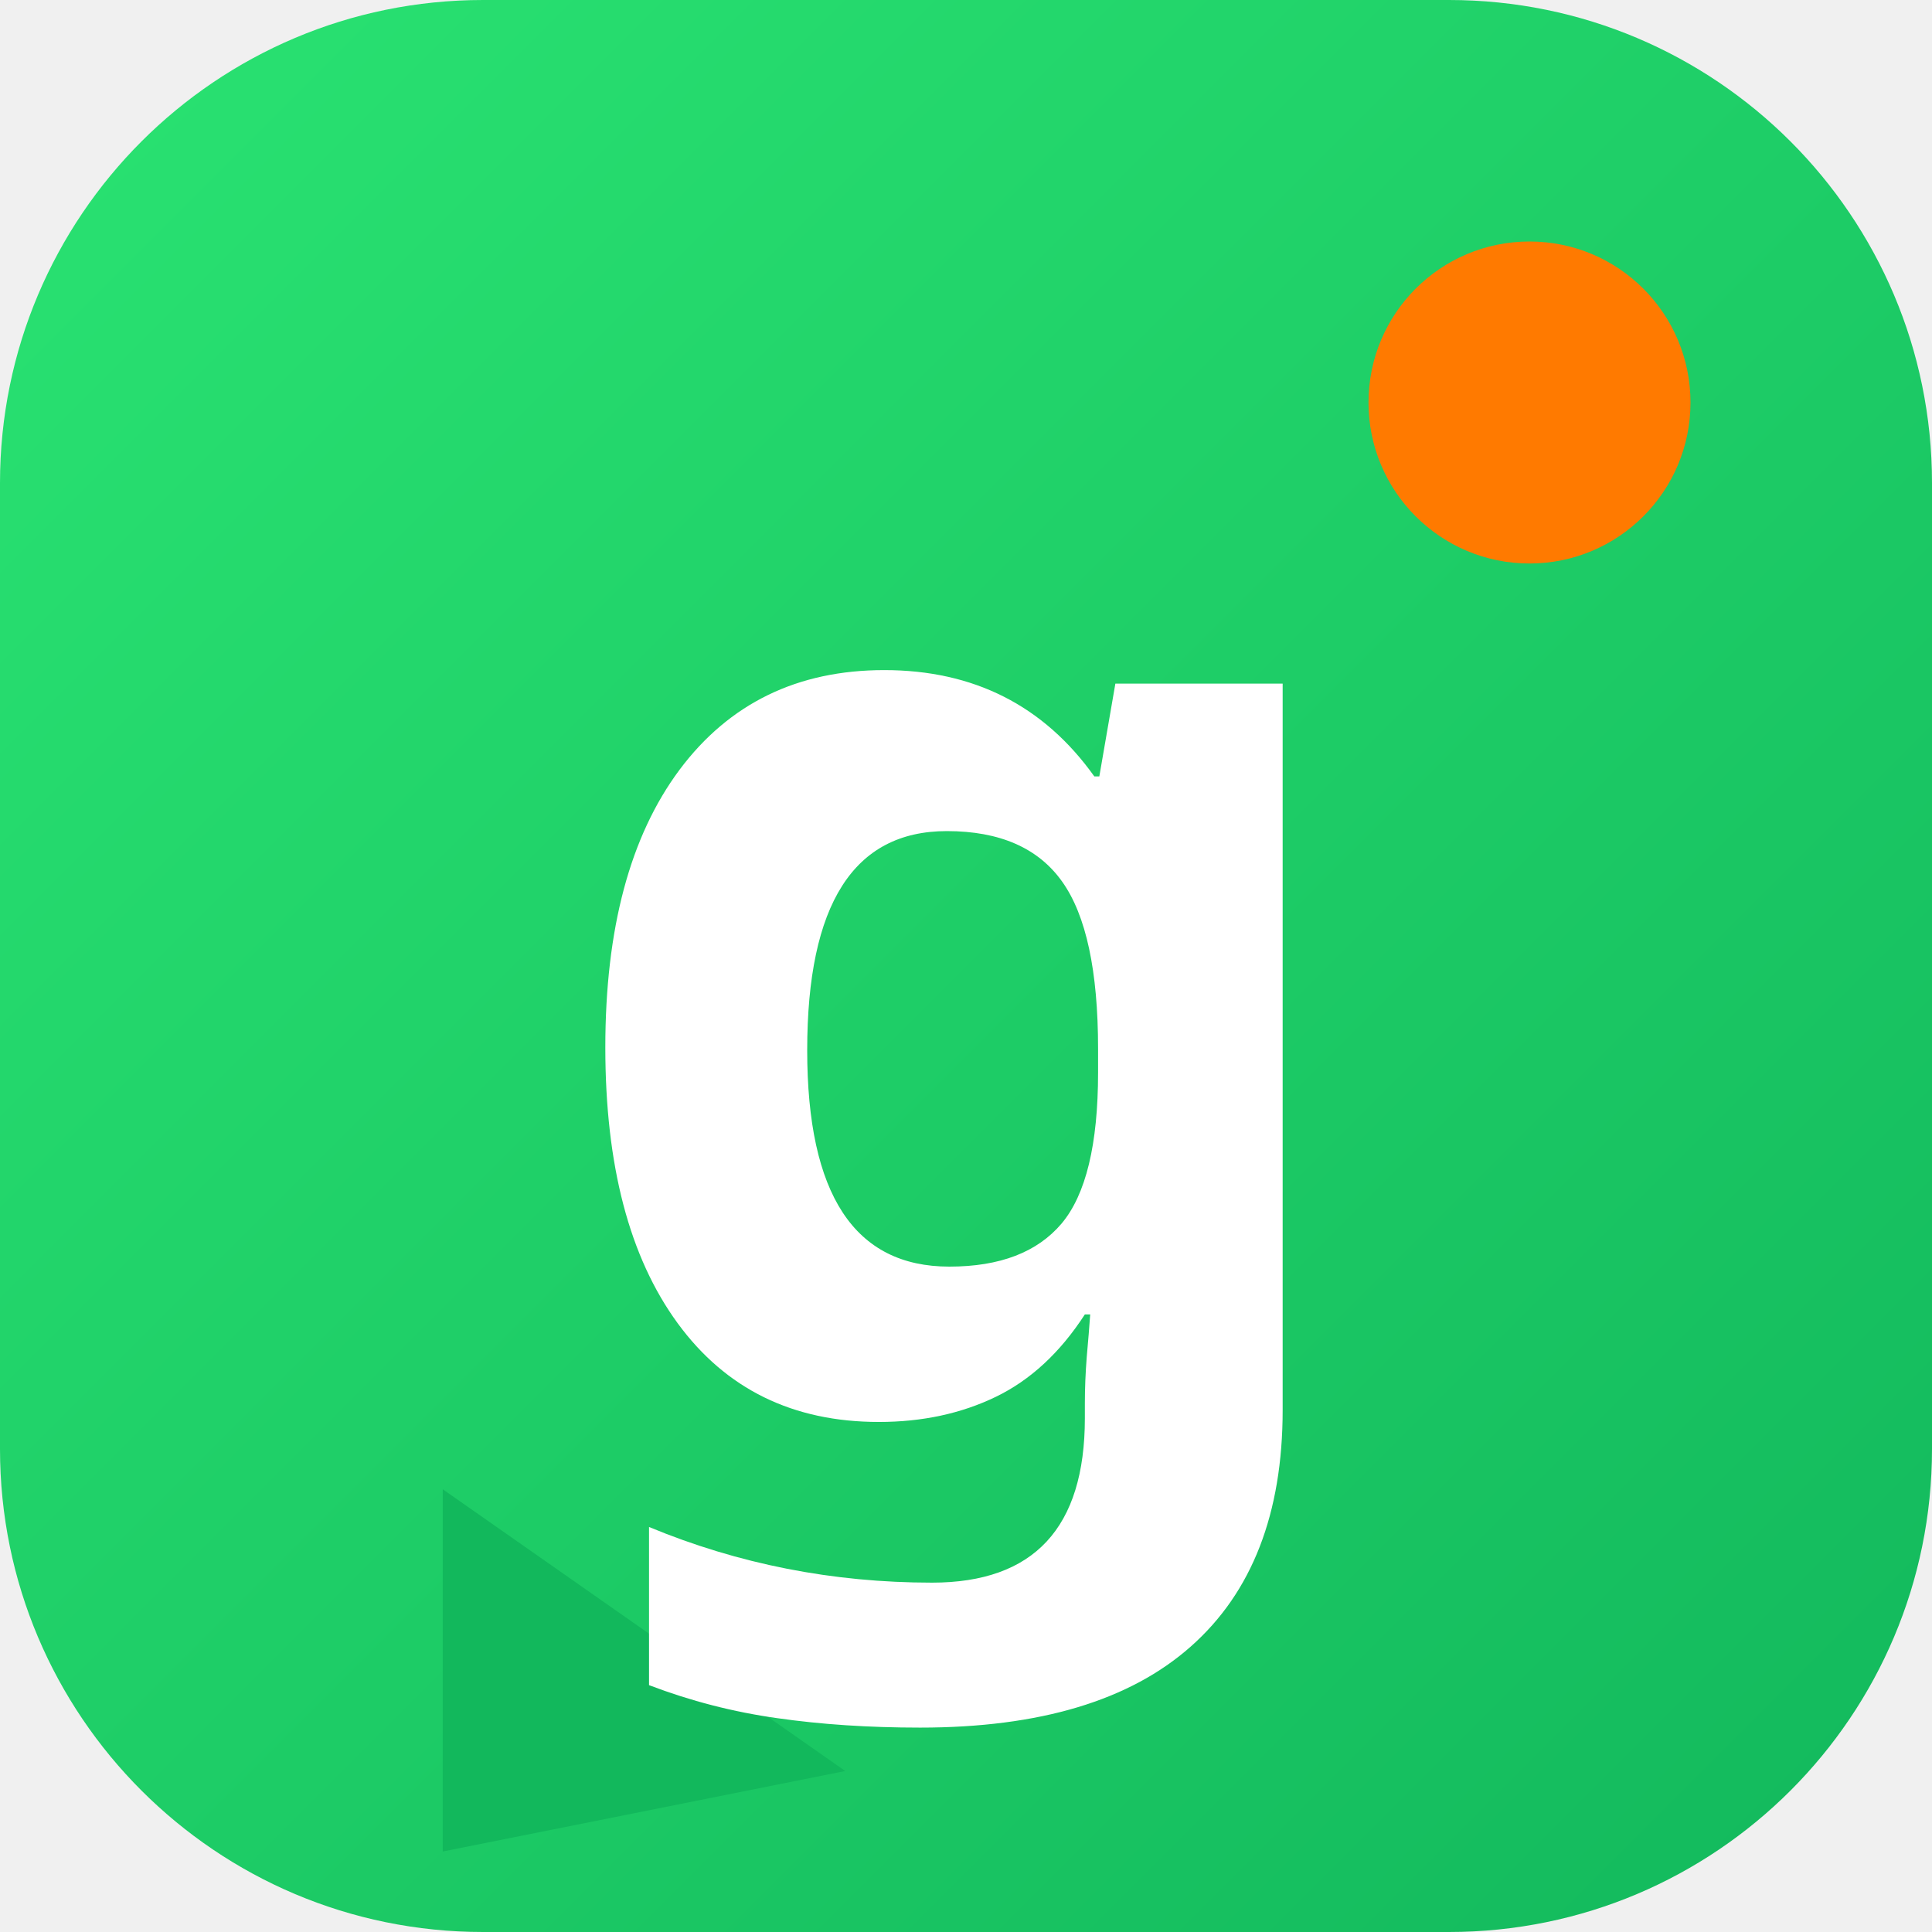
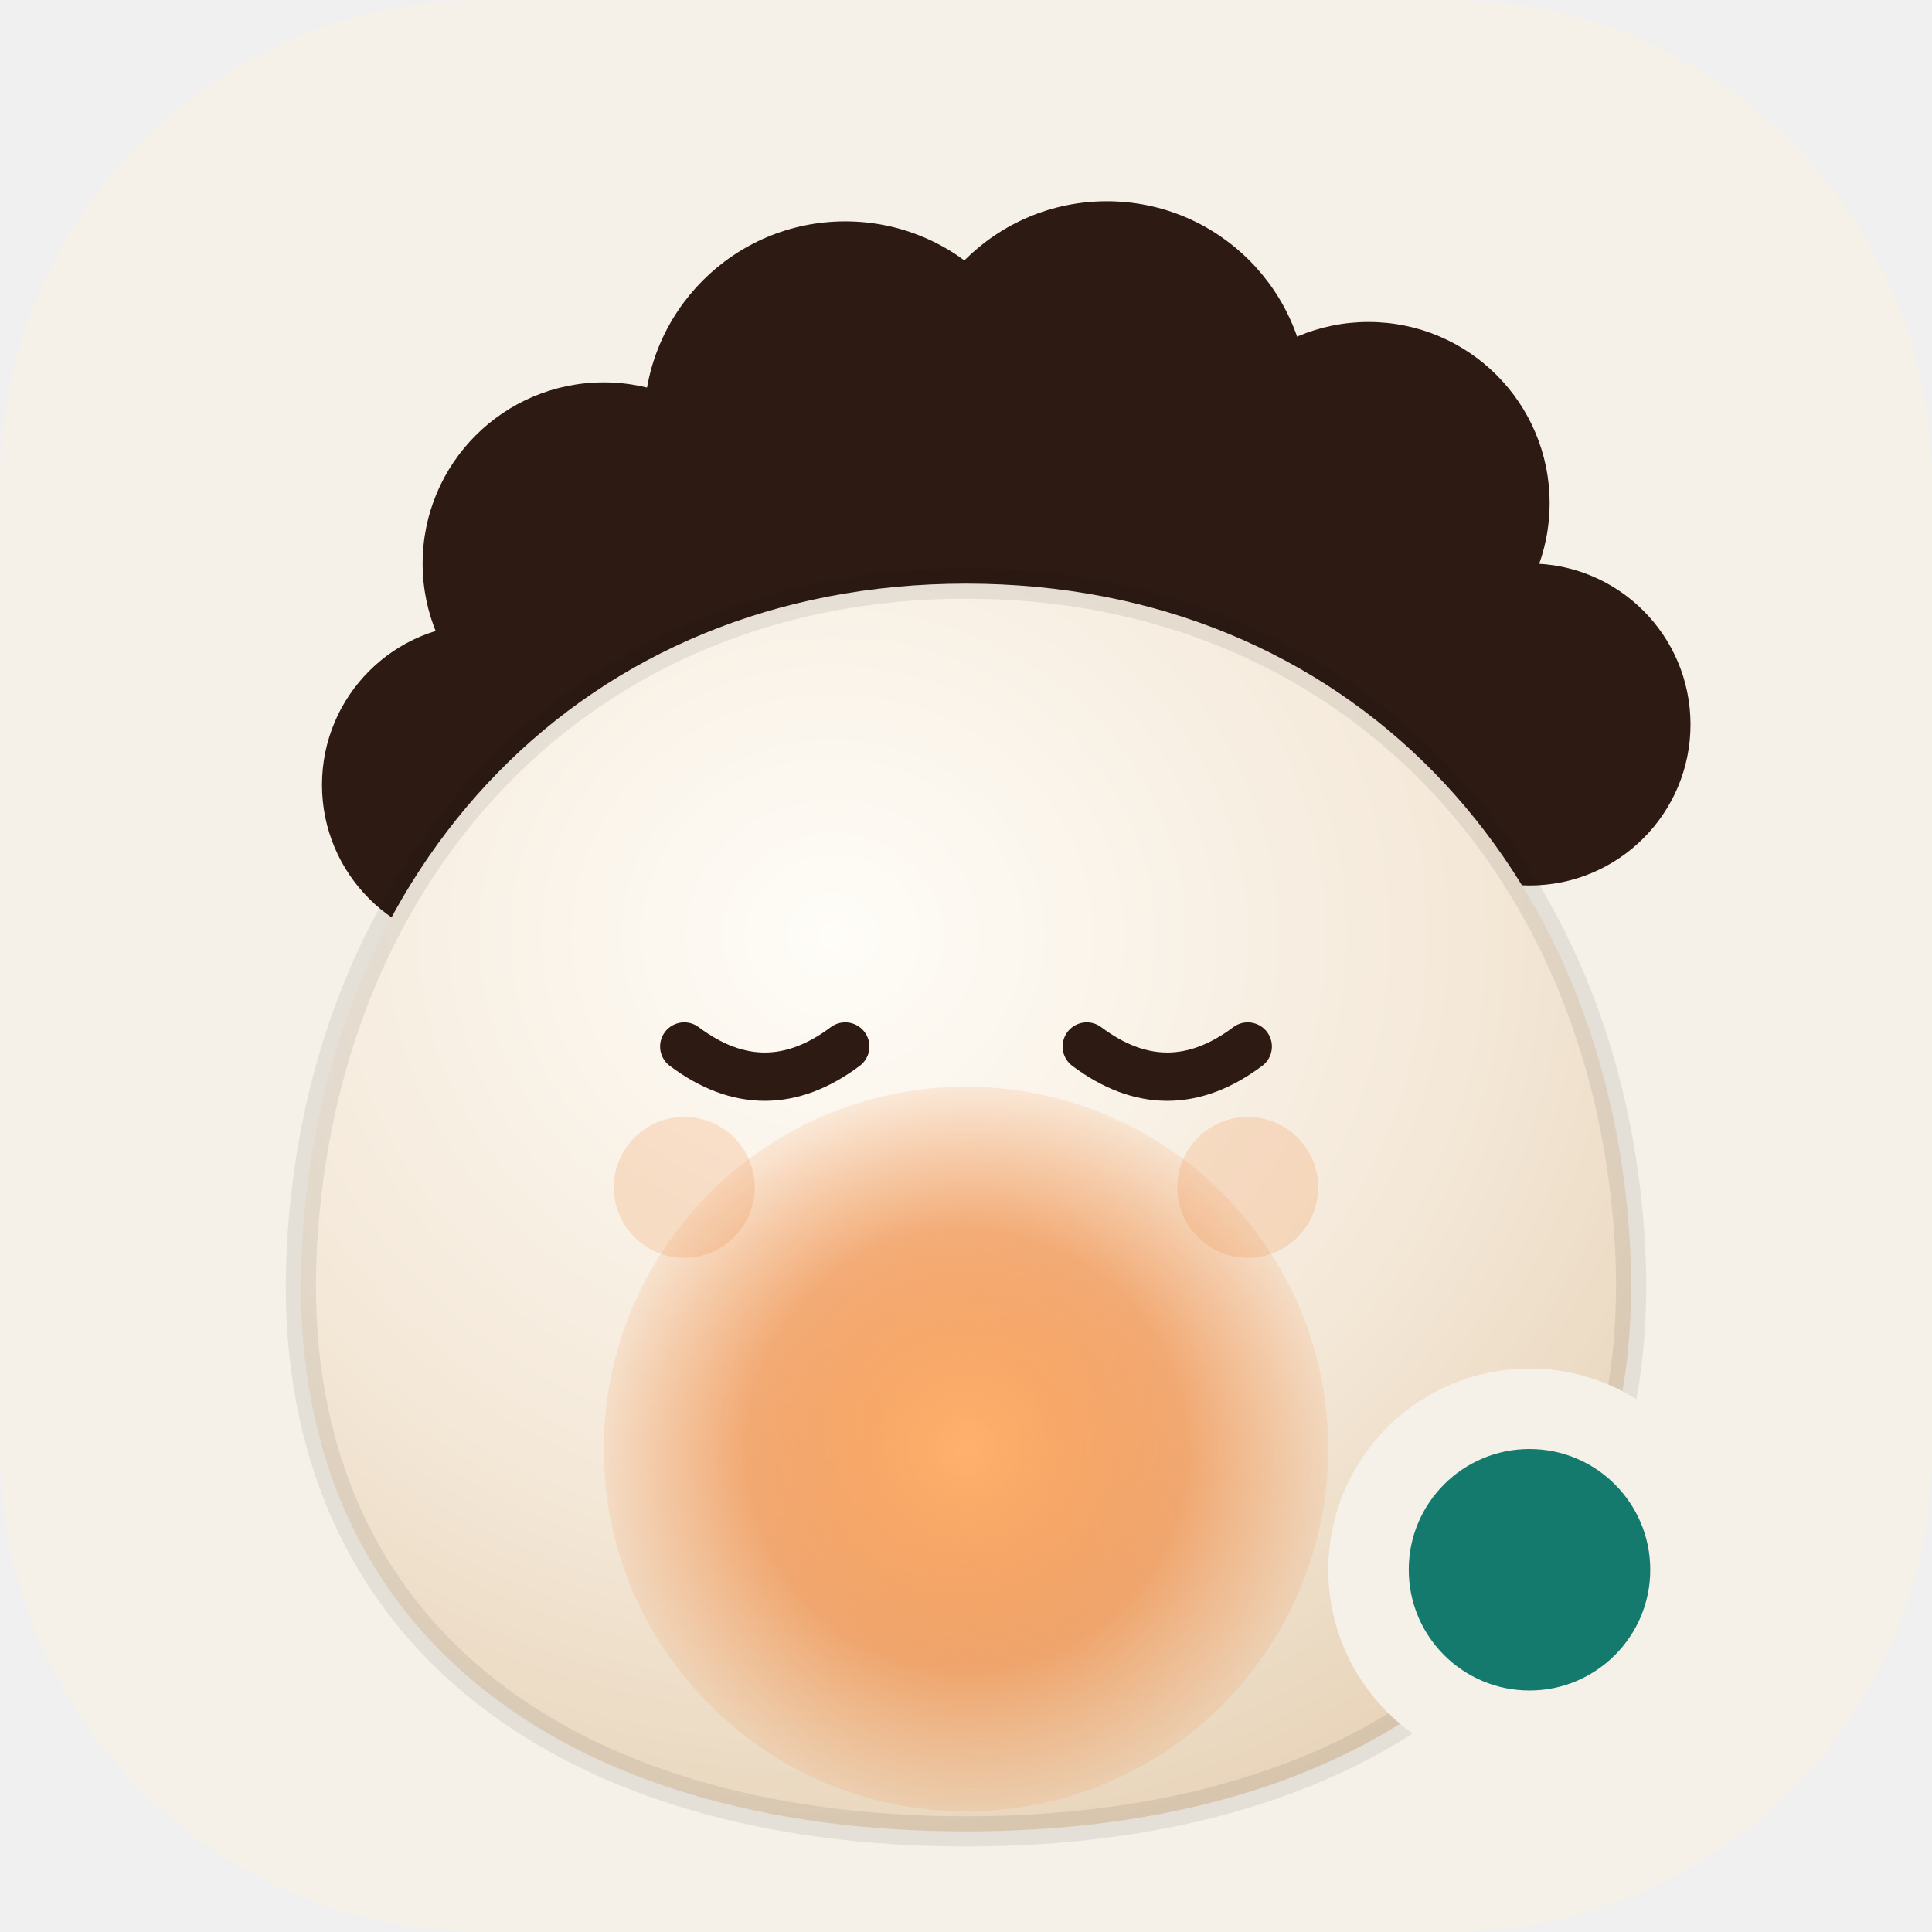
- <svg xmlns="http://www.w3.org/2000/svg" viewBox="0 0 96 96" role="img" aria-label="AskGogo">
+ <svg xmlns="http://www.w3.org/2000/svg" viewBox="0 0 96 96" role="img" aria-label="Gogo">
  <defs>
-     <linearGradient id="ag-ic" x1="0" y1="0" x2="1" y2="1">
-       <stop offset="0" stop-color="#2AE372" />
-       <stop offset="1" stop-color="#12B85C" />
-     </linearGradient>
+     <radialGradient id="face" cx="40%" cy="28%" r="78%">
+       <stop offset="0" stop-color="#FFFDF8" />
+       <stop offset="0.62" stop-color="#F4E8D8" />
+       <stop offset="1" stop-color="#E7D3B8" />
+     </radialGradient>
+     <radialGradient id="glow" cx="50%" cy="50%" r="55%">
+       <stop offset="0" stop-color="#FFB06A" stop-opacity=".98" />
+       <stop offset=".55" stop-color="#EF7A27" stop-opacity=".58" />
+       <stop offset="1" stop-color="#EF7A27" stop-opacity="0" />
+     </radialGradient>
  </defs>
-   <rect x="0" y="0" width="96" height="96" rx="24" fill="url(#ag-ic)" />
-   <path d="M22 92 L22 74 L42 88 Z" fill="#12B85C" />
-   <text x="48" y="70" font-size="66" font-weight="800" fill="#ffffff" text-anchor="middle" font-family="Poppins, Nunito, system-ui, sans-serif">g</text>
-   <circle cx="76" cy="20" r="8" fill="#FF7A00" />
+   <rect width="96" height="96" rx="24" fill="#F6F1E8" />
+   <g fill="#2C1A13">
+     <circle cx="24" cy="39" r="8" />
+     <circle cx="30" cy="28" r="9" />
+     <circle cx="42" cy="21" r="10" />
+     <circle cx="55" cy="20" r="10" />
+     <circle cx="68" cy="25" r="9" />
+     <circle cx="76" cy="36" r="8" />
+     <circle cx="48" cy="28" r="11" />
+     <circle cx="35" cy="35" r="8" />
+     <circle cx="62" cy="34" r="8" />
+   </g>
+   <path d="M48 29c19 0 32 14 33 33 1 19-13 29-33 29S14 81 15 62c1-19 14-33 33-33Z" fill="url(#face)" stroke="rgba(22,19,15,.08)" stroke-width="1.5" />
+   <circle cx="48" cy="72" r="18" fill="url(#glow)" />
+   <circle cx="34" cy="59" r="3.5" fill="#EF7A27" opacity=".18" />
+   <circle cx="62" cy="59" r="3.5" fill="#EF7A27" opacity=".18" />
+   <path d="M34 52q4 3 8 0M54 52q4 3 8 0" fill="none" stroke="#2C1A13" stroke-width="2.4" stroke-linecap="round" />
+   <circle cx="76" cy="78" r="8" fill="#157A6E" stroke="#F6F1E8" stroke-width="4" />
</svg>
